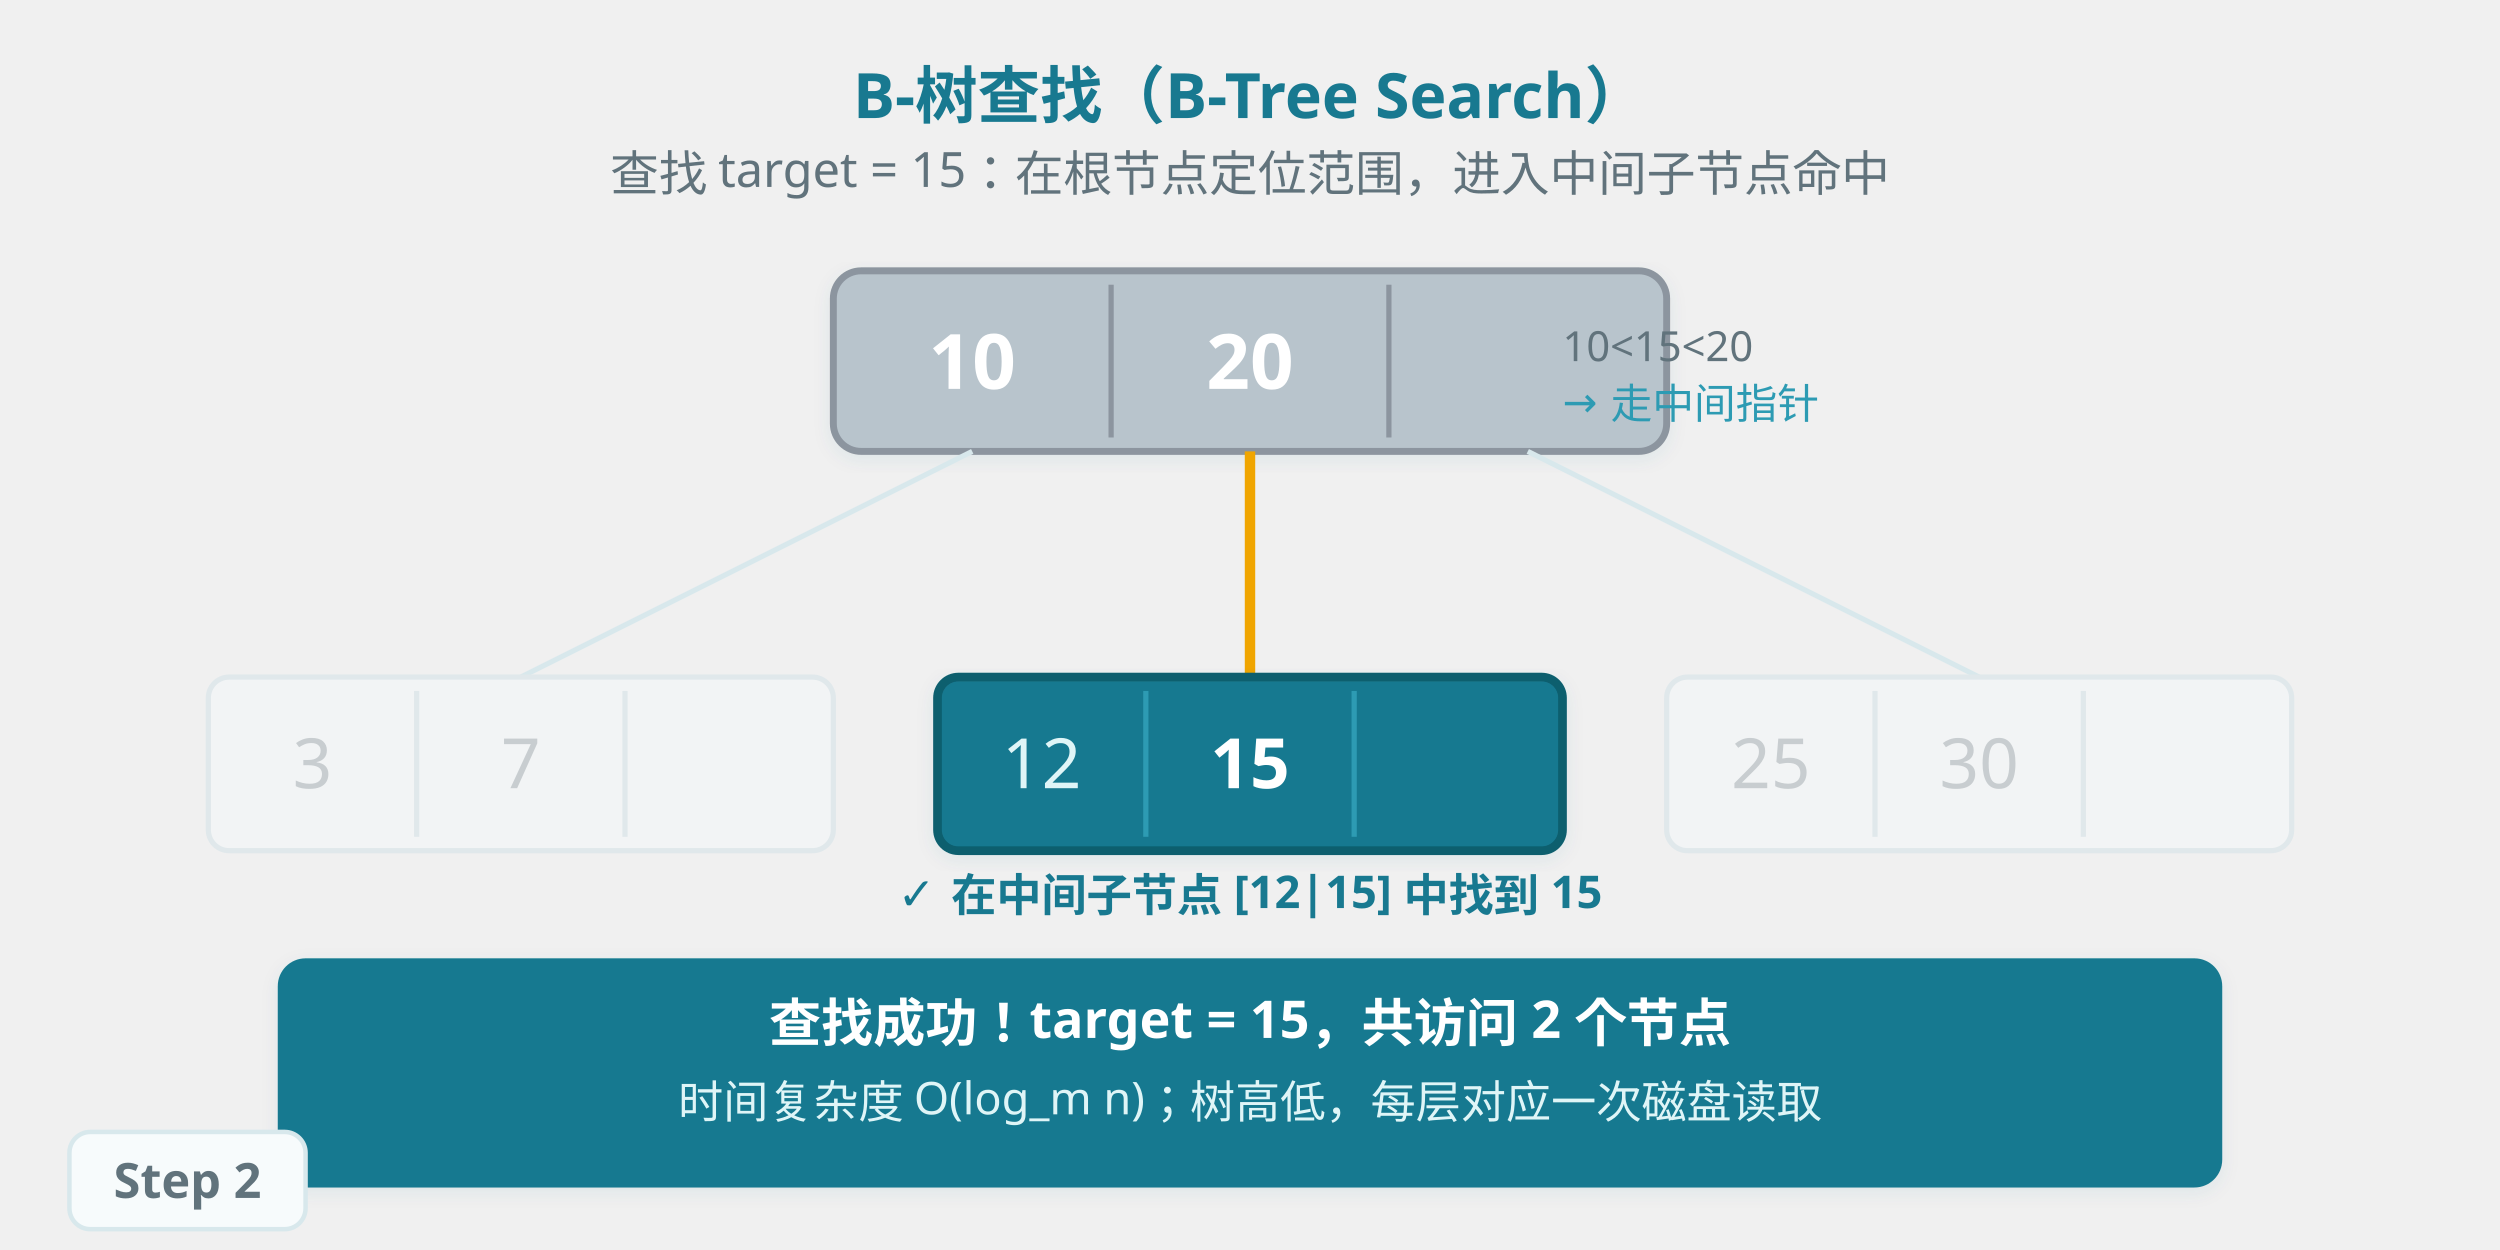
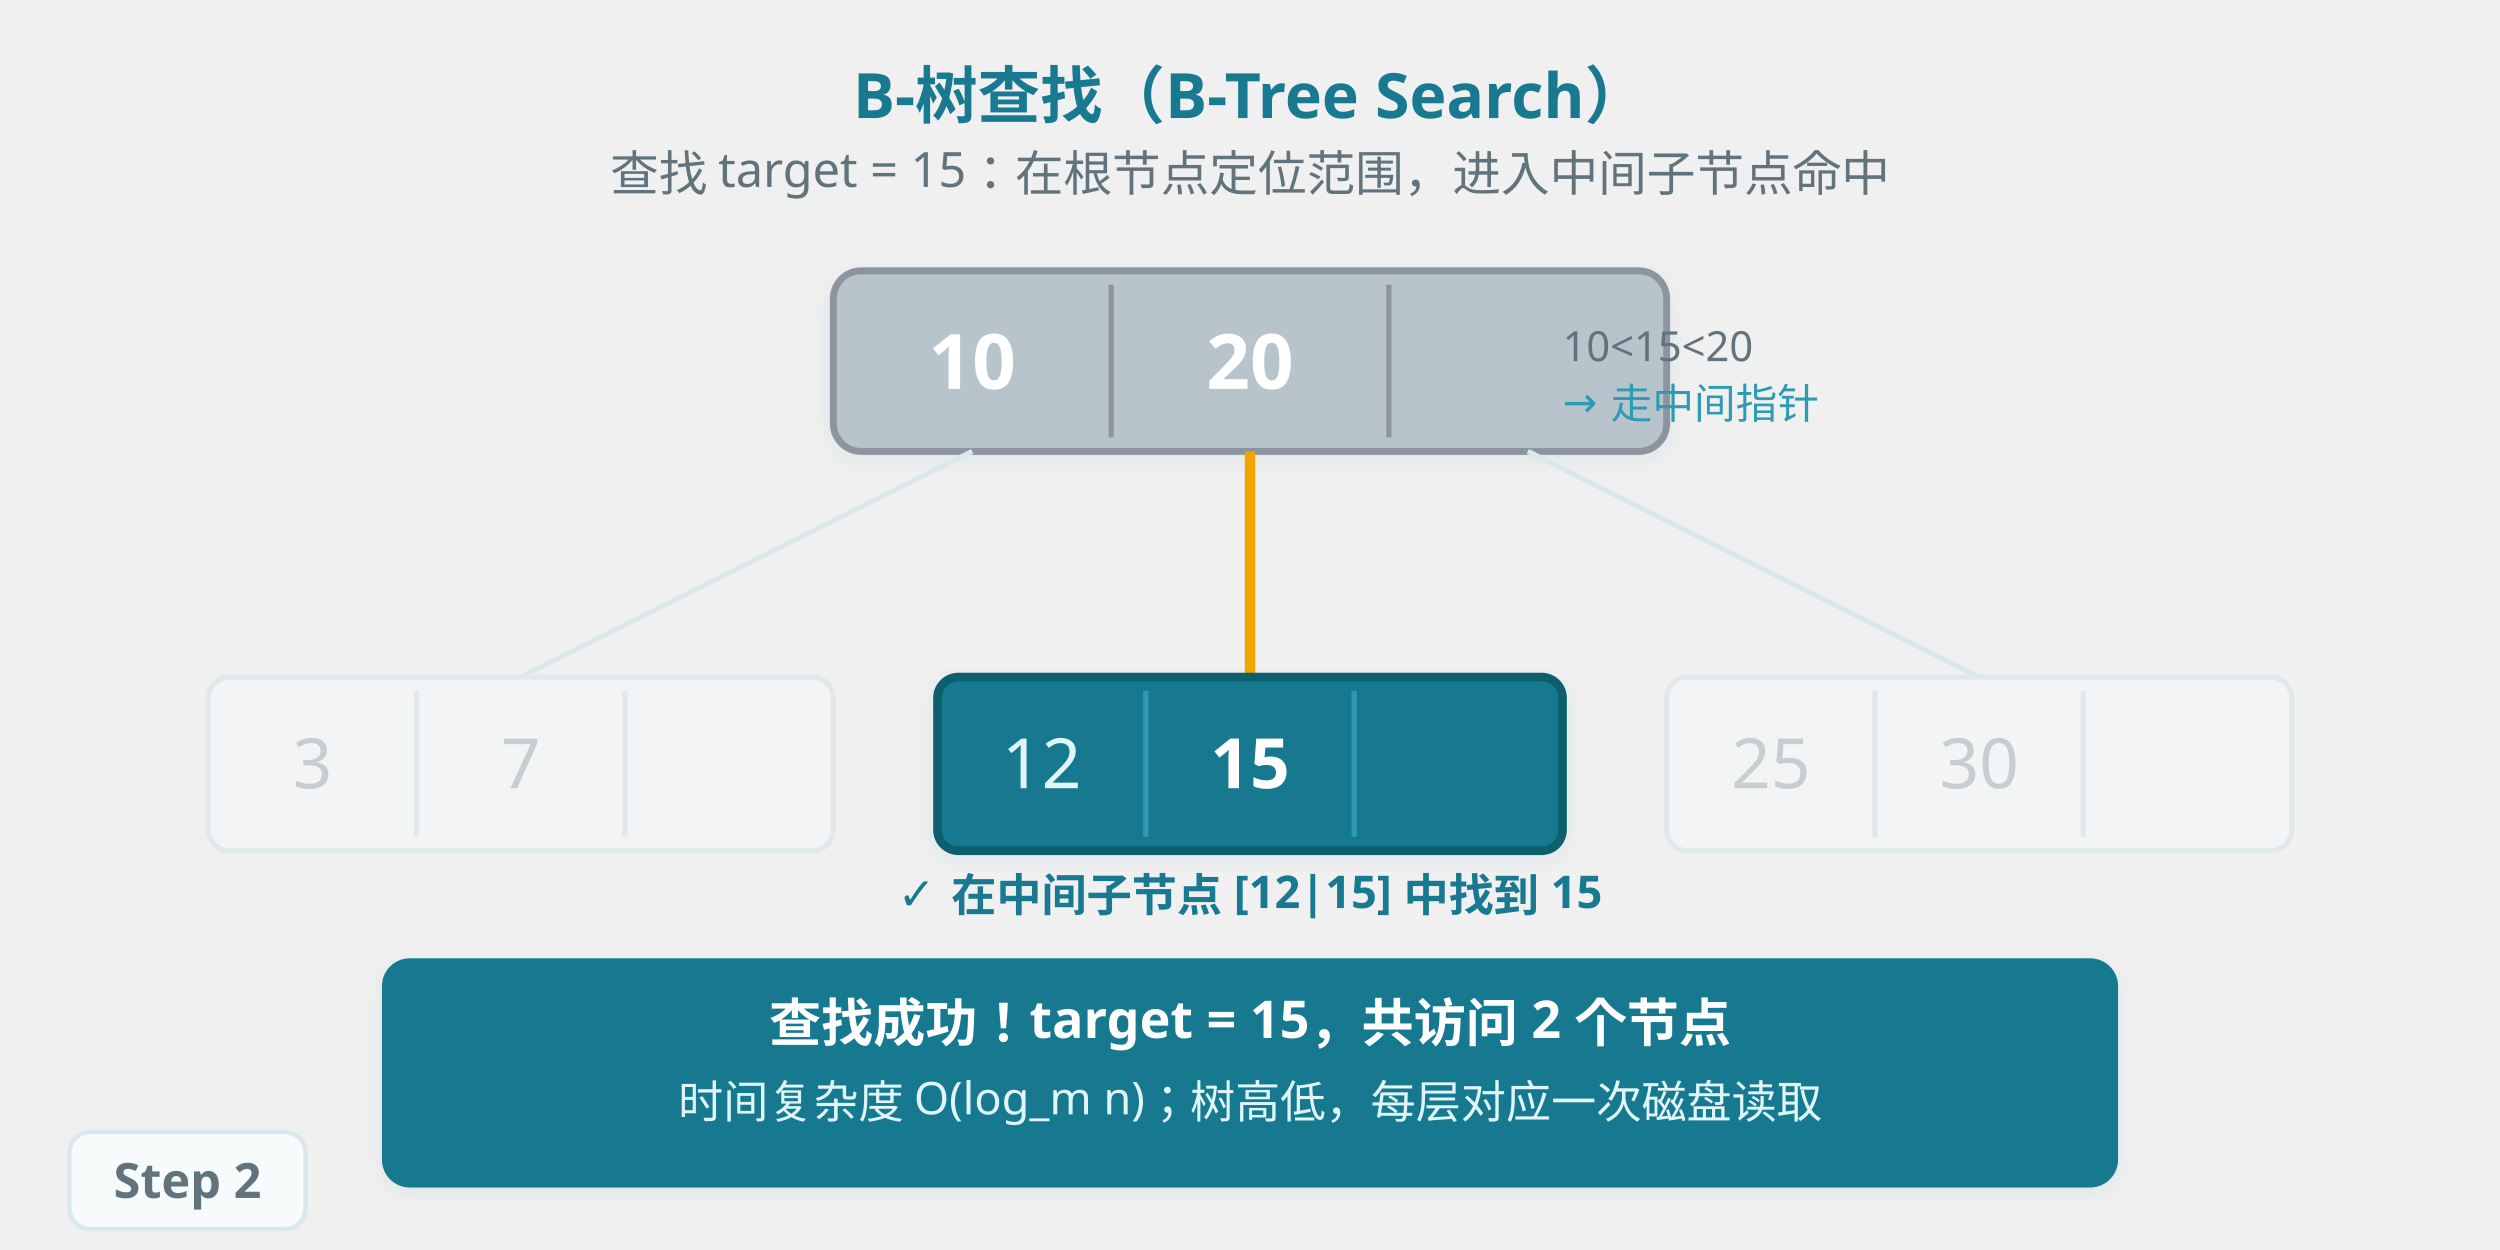
<svg xmlns="http://www.w3.org/2000/svg" viewBox="0 0 720 360" role="img" aria-label="B树步骤2 - 查找路径">
  <defs>
    <filter id="sh" x="-8%" y="-8%" width="116%" height="120%">
      <feDropShadow dx="0" dy="1.5" stdDeviation="2.5" flood-color="#187990" flood-opacity=".08" />
    </filter>
  </defs>
  <text x="360" y="34" text-anchor="middle" font-family="'Microsoft YaHei',sans-serif" font-size="18" font-weight="700" fill="#187990">B-树查找（B-Tree Search）</text>
  <text x="360" y="55" text-anchor="middle" font-family="'Microsoft YaHei',sans-serif" font-size="14" fill="#61737c">查找 target = 15：在根节点定位范围，进入中间子节点命中</text>
  <rect x="240" y="78" width="240" height="52" rx="8" fill="#b8c4cc" stroke="#8c959f" stroke-width="2" filter="url(#sh)" />
  <line x1="320" y1="82" x2="320" y2="126" stroke="#8c959f" stroke-width="1.5" />
  <line x1="400" y1="82" x2="400" y2="126" stroke="#8c959f" stroke-width="1.5" />
  <text x="280" y="112" text-anchor="middle" font-family="'Microsoft YaHei',sans-serif" font-size="22" font-weight="700" fill="#fff">10</text>
  <text x="360" y="112" text-anchor="middle" font-family="'Microsoft YaHei',sans-serif" font-size="22" font-weight="700" fill="#fff">20</text>
  <text x="450" y="104" font-family="'Microsoft YaHei',sans-serif" font-size="12" fill="#61737c">10&lt;15&lt;20</text>
  <text x="450" y="120" font-family="'Microsoft YaHei',sans-serif" font-size="12" fill="#2d9bb3">→ 走中间指针</text>
  <line x1="280" y1="130" x2="150" y2="195" stroke="#d8e8ec" stroke-width="1.5" />
  <line x1="360" y1="130" x2="360" y2="195" stroke="#f0a500" stroke-width="3" />
  <line x1="440" y1="130" x2="570" y2="195" stroke="#d8e8ec" stroke-width="1.5" />
  <rect x="60" y="195" width="180" height="50" rx="6" fill="#f2f4f5" stroke="#e0e8eb" stroke-width="1.5" />
  <line x1="120" y1="199" x2="120" y2="241" stroke="#e0e8eb" stroke-width="1.5" />
  <line x1="180" y1="199" x2="180" y2="241" stroke="#e0e8eb" stroke-width="1.5" />
  <text x="90" y="227" text-anchor="middle" font-family="'Microsoft YaHei',sans-serif" font-size="20" fill="#c8cdd0">3</text>
  <text x="150" y="227" text-anchor="middle" font-family="'Microsoft YaHei',sans-serif" font-size="20" fill="#c8cdd0">7</text>
  <rect x="270" y="195" width="180" height="50" rx="6" fill="#187990" stroke="#0d5e6e" stroke-width="2.5" filter="url(#sh)" />
  <line x1="330" y1="199" x2="330" y2="241" stroke="#2d9bb3" stroke-width="1.5" />
  <line x1="390" y1="199" x2="390" y2="241" stroke="#2d9bb3" stroke-width="1.5" />
  <text x="300" y="227" text-anchor="middle" font-family="'Microsoft YaHei',sans-serif" font-size="20" fill="#dff5f7">12</text>
  <text x="360" y="227" text-anchor="middle" font-family="'Microsoft YaHei',sans-serif" font-size="20" font-weight="700" fill="#fff">15</text>
  <rect x="480" y="195" width="180" height="50" rx="6" fill="#f2f4f5" stroke="#e0e8eb" stroke-width="1.5" />
  <line x1="540" y1="199" x2="540" y2="241" stroke="#e0e8eb" stroke-width="1.5" />
  <line x1="600" y1="199" x2="600" y2="241" stroke="#e0e8eb" stroke-width="1.5" />
  <text x="510" y="227" text-anchor="middle" font-family="'Microsoft YaHei',sans-serif" font-size="20" fill="#c8cdd0">25</text>
  <text x="570" y="227" text-anchor="middle" font-family="'Microsoft YaHei',sans-serif" font-size="20" fill="#c8cdd0">30</text>
  <text x="360" y="262" text-anchor="middle" font-family="'Microsoft YaHei',sans-serif" font-size="13" font-weight="700" fill="#187990">✓ 在中间子节点 [12|15] 中找到 15</text>
-   <rect x="80" y="276" width="560" height="66" rx="8" fill="#187990" filter="url(#sh)" />
+   <rect x="110" y="276" width="500" height="66" rx="8" fill="#187990" filter="url(#sh)" />
  <text x="360" y="300" text-anchor="middle" font-family="'Microsoft YaHei',sans-serif" font-size="15" font-weight="700" fill="#fff">查找成功！target = 15，共访问 2 个节点</text>
  <text x="360" y="322" text-anchor="middle" font-family="'Microsoft YaHei',sans-serif" font-size="13" fill="#dff5f7">时间复杂度 O(log_m n)；树高低，每层对应一次磁盘读取</text>
  <rect x="20" y="326" width="68" height="28" rx="6" fill="#f7fbfc" stroke="#d8e8ec" stroke-width="1.3" />
  <text x="54" y="345" text-anchor="middle" font-family="'Microsoft YaHei',sans-serif" font-size="14" font-weight="700" fill="#61737c">Step 2</text>
</svg>
